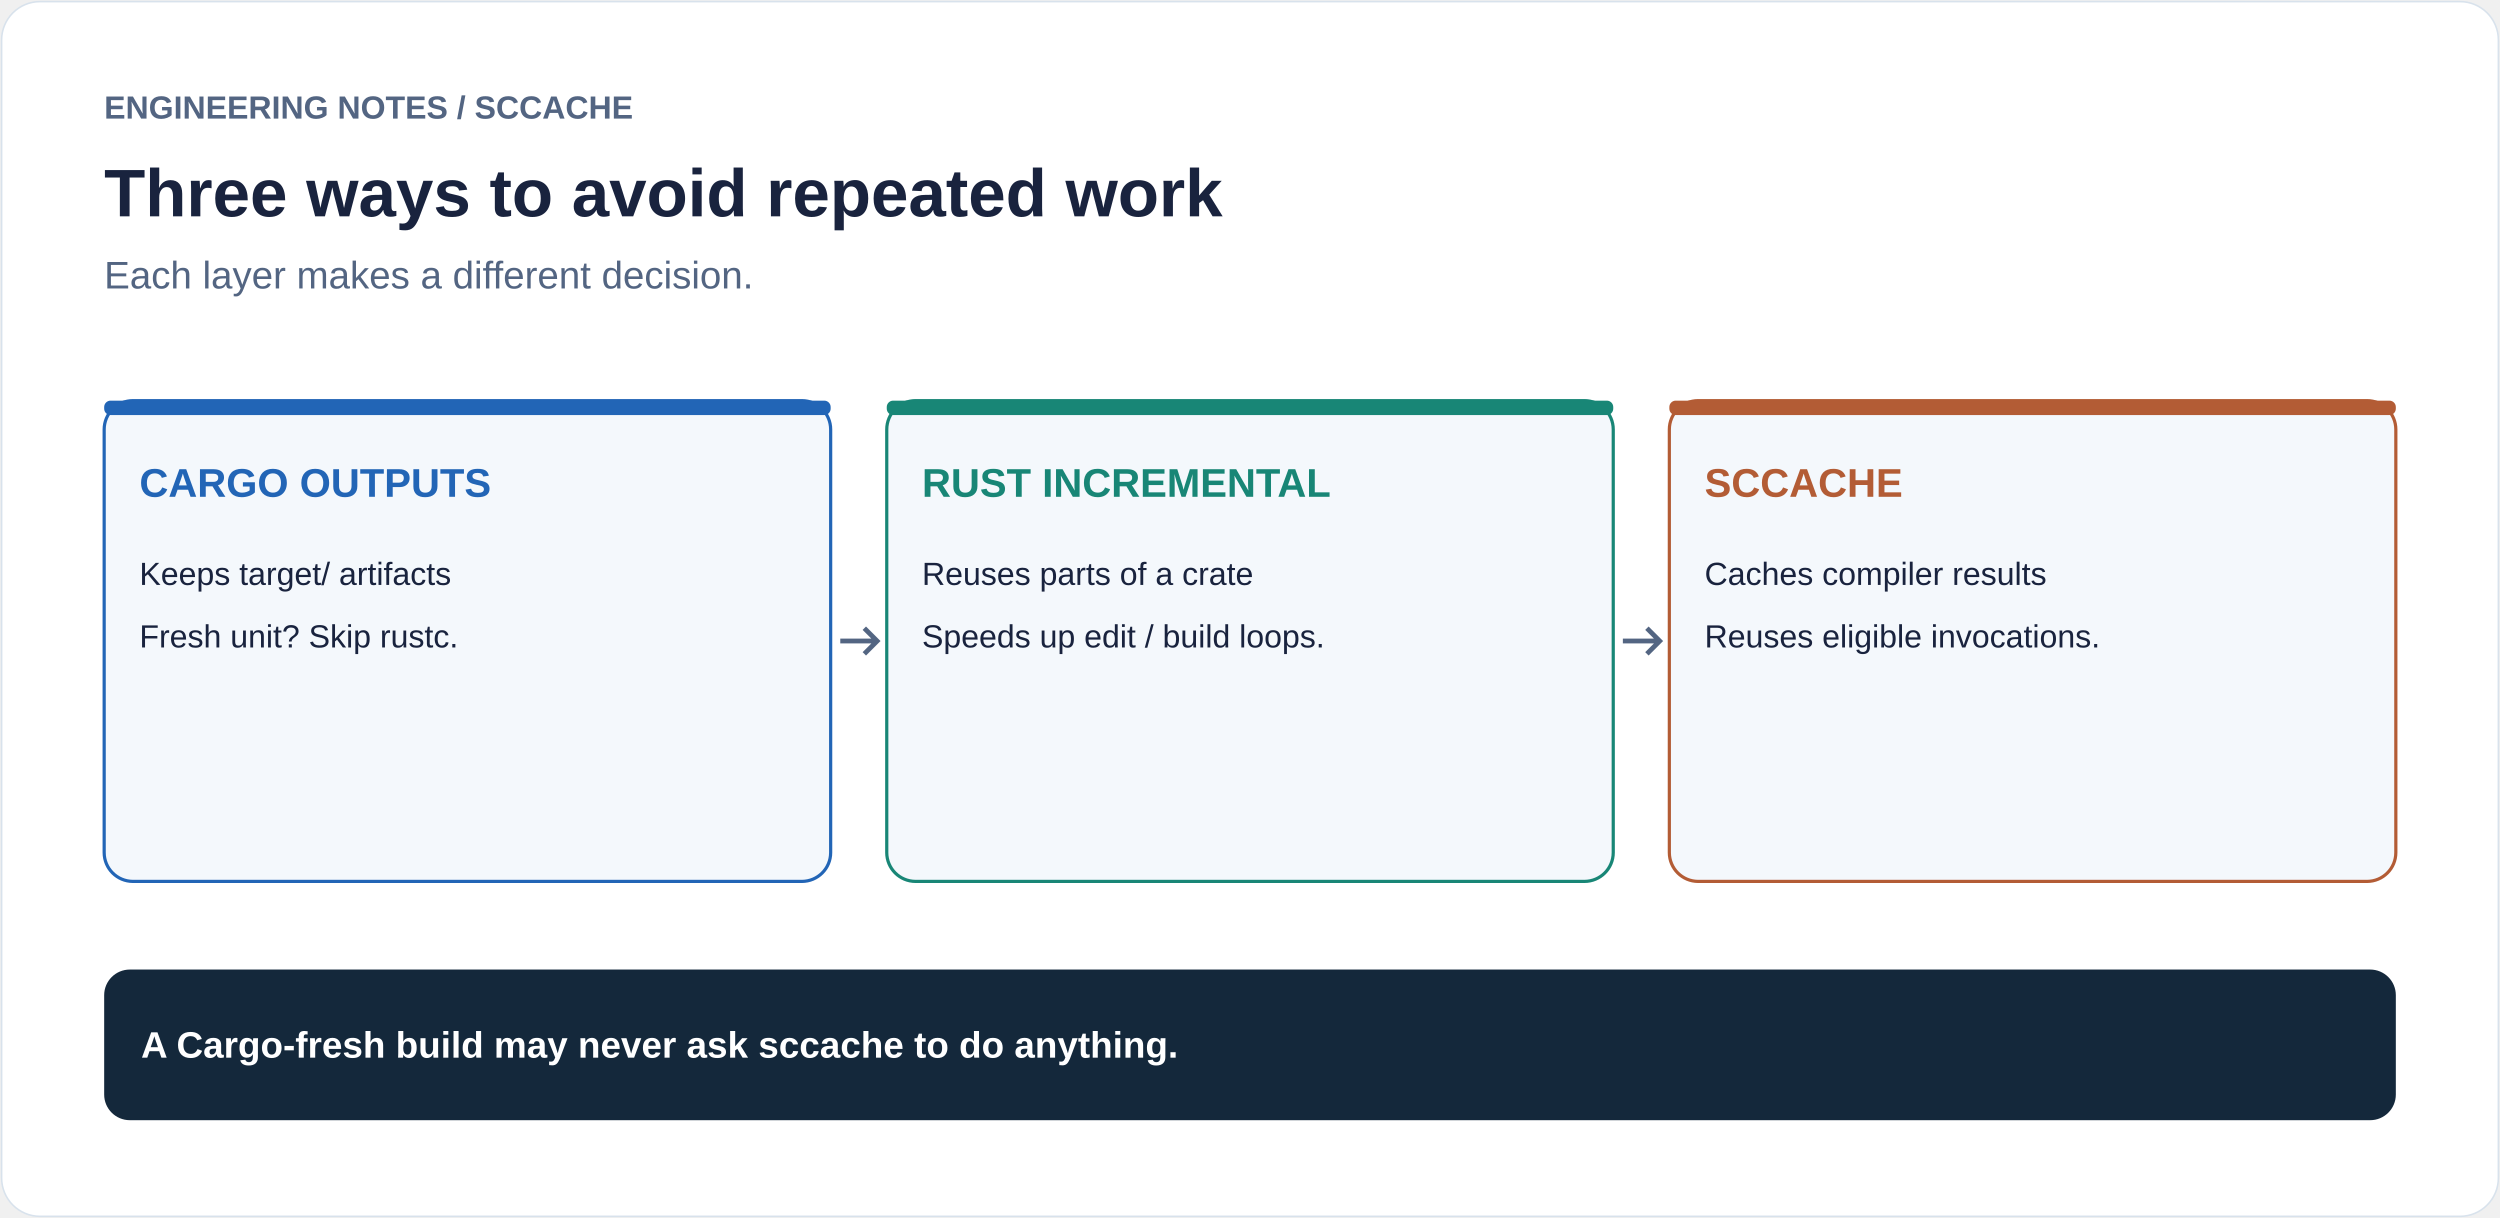
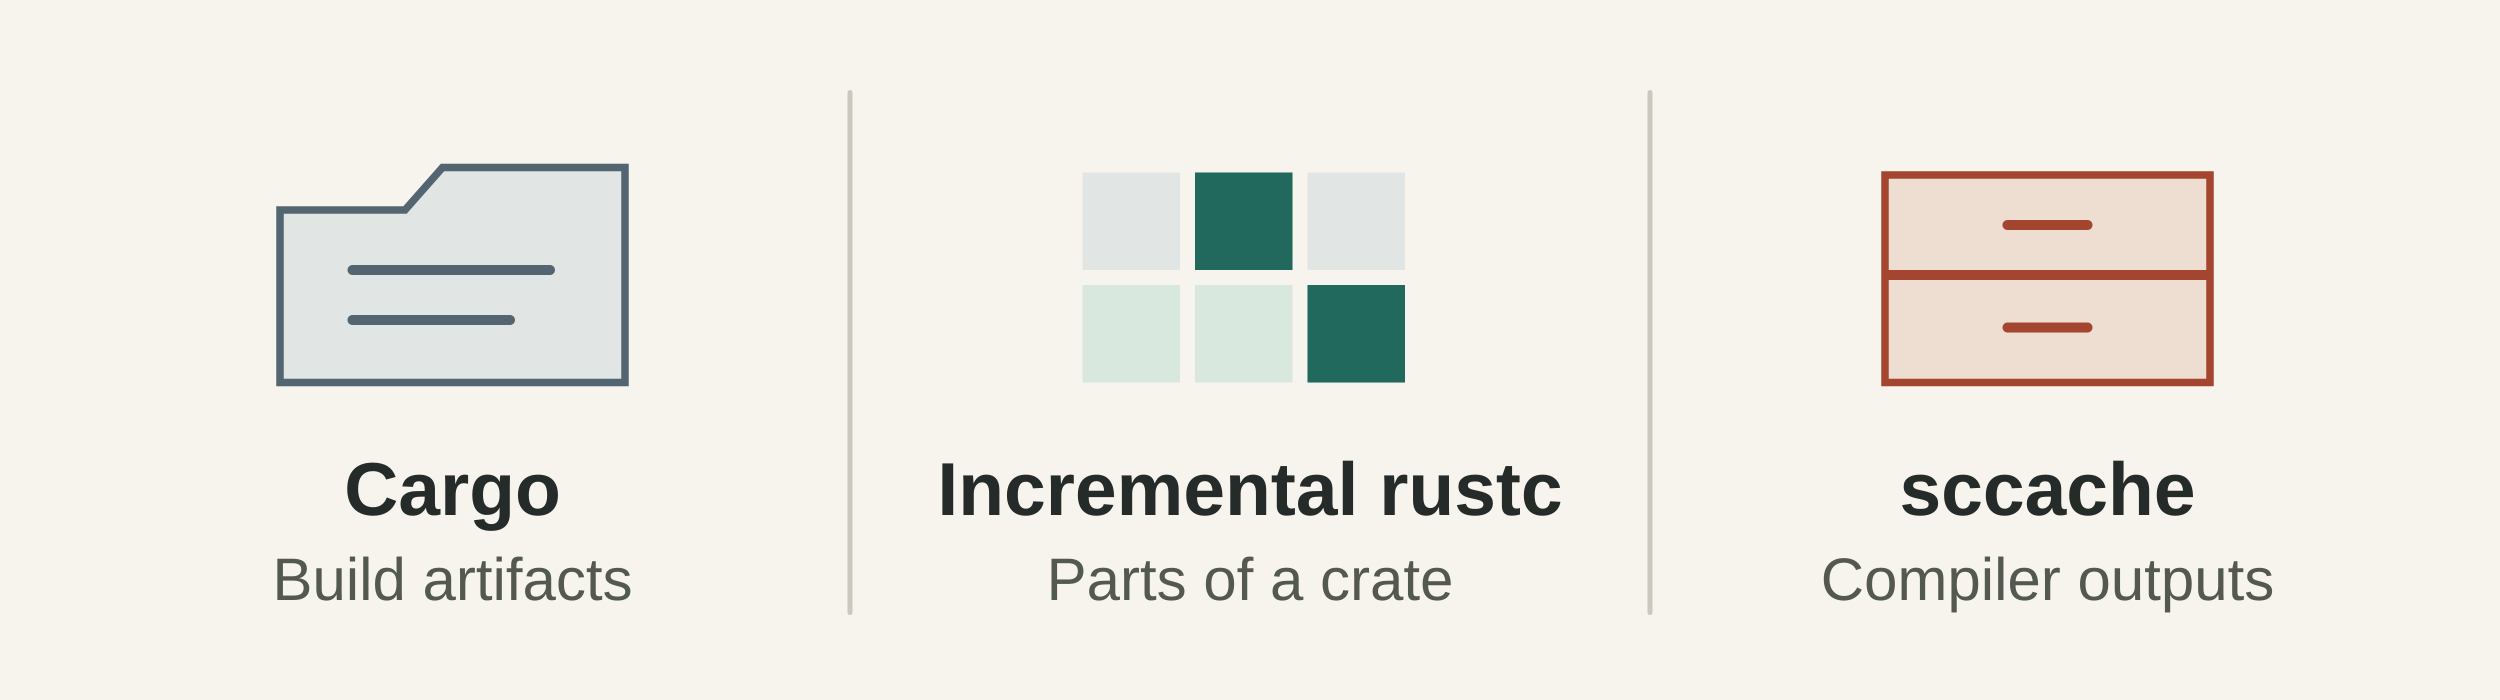
- <svg xmlns="http://www.w3.org/2000/svg" viewBox="0 0 1560 760" role="img" aria-label="Three ways to avoid repeated work">
-   <rect x="1" y="1" width="1558" height="758" rx="24" fill="#ffffff" stroke="#d8e2ec" />
-   <text x="65" y="74" font-family="Arial,sans-serif" font-size="20" font-weight="700" fill="#536582">ENGINEERING NOTES / SCCACHE</text>
-   <text x="65" y="135" font-family="Arial,sans-serif" font-size="42" font-weight="800" fill="#19233e">Three ways to avoid repeated work</text>
-   <text x="65" y="180" font-family="Arial,sans-serif" font-size="24" fill="#536582">Each layer makes a different decision.</text>
-   <rect x="65.0" y="250" width="453.333" height="300" rx="18" fill="#f4f8fc" stroke="#2265b6" stroke-width="2" />
-   <rect x="65.0" y="250" width="453.333" height="9" rx="4" fill="#2265b6" />
-   <text x="87.0" y="310" font-family="Arial,sans-serif" font-size="25" font-weight="700" fill="#2265b6">CARGO OUTPUTS</text>
-   <text x="87.0" y="365" font-family="Arial,sans-serif" font-size="20" fill="#19233e">Keeps target/ artifacts</text>
-   <text x="87.0" y="404" font-family="Arial,sans-serif" font-size="20" fill="#19233e">Fresh unit? Skip rustc.</text>
-   <path d="M524.333 400h23m-8-8 8 8-8 8" fill="none" stroke="#536582" stroke-width="3" />
-   <rect x="553.333" y="250" width="453.333" height="300" rx="18" fill="#f4f8fc" stroke="#188676" stroke-width="2" />
-   <rect x="553.333" y="250" width="453.333" height="9" rx="4" fill="#188676" />
-   <text x="575.333" y="310" font-family="Arial,sans-serif" font-size="25" font-weight="700" fill="#188676">RUST INCREMENTAL</text>
-   <text x="575.333" y="365" font-family="Arial,sans-serif" font-size="20" fill="#19233e">Reuses parts of a crate</text>
-   <text x="575.333" y="404" font-family="Arial,sans-serif" font-size="20" fill="#19233e">Speeds up edit / build loops.</text>
-   <path d="M1012.667 400h23m-8-8 8 8-8 8" fill="none" stroke="#536582" stroke-width="3" />
-   <rect x="1041.667" y="250" width="453.333" height="300" rx="18" fill="#f4f8fc" stroke="#b35c35" stroke-width="2" />
-   <rect x="1041.667" y="250" width="453.333" height="9" rx="4" fill="#b35c35" />
-   <text x="1063.667" y="310" font-family="Arial,sans-serif" font-size="25" font-weight="700" fill="#b35c35">SCCACHE</text>
-   <text x="1063.667" y="365" font-family="Arial,sans-serif" font-size="20" fill="#19233e">Caches compiler results</text>
-   <text x="1063.667" y="404" font-family="Arial,sans-serif" font-size="20" fill="#19233e">Reuses eligible invocations.</text>
-   <rect x="65" y="605" width="1430" height="94" rx="16" fill="#14283b" />
-   <text x="88" y="660" font-family="Arial,sans-serif" font-size="23" font-weight="700" fill="#ffffff">A Cargo-fresh build may never ask sccache to do anything.</text>
+ <svg xmlns="http://www.w3.org/2000/svg" viewBox="0 0 1000 280" role="img" aria-labelledby="title desc">
+   <rect x="0" y="0" width="1000" height="280" fill="#f7f4ed" />
+   <path d="M340 37V245" fill="none" stroke="#c9c9bd" stroke-width="2" stroke-linecap="round" stroke-linejoin="round" />
+   <path d="M660 37V245" fill="none" stroke="#c9c9bd" stroke-width="2" stroke-linecap="round" stroke-linejoin="round" />
+   <g transform="translate(181 0)">
+     <path d="M-69 84H-19L-4 67H69V153H-69Z" fill="#e1e5e4" stroke="#536570" stroke-width="3" />
+     <path d="M-40 108H39 M-40 128H23" fill="none" stroke="#536570" stroke-width="4" stroke-linecap="round" stroke-linejoin="round" />
+     <text x="0" y="206" text-anchor="middle" font-family="Arial, Helvetica, sans-serif" font-size="30" font-weight="700" fill="#252b29">Cargo</text>
+     <text x="0" y="240" text-anchor="middle" font-family="Arial, Helvetica, sans-serif" font-size="24" font-weight="400" fill="#535951">Build artifacts</text>
+   </g>
+   <g transform="translate(500 0)">
+     <rect x="-67" y="69" width="39" height="39" fill="#e1e5e4" />
+     <rect x="-67" y="114" width="39" height="39" fill="#d9e8de" />
+     <rect x="-22" y="69" width="39" height="39" fill="#e1e5e4" />
+     <rect x="-22" y="114" width="39" height="39" fill="#d9e8de" />
+     <rect x="23" y="69" width="39" height="39" fill="#e1e5e4" />
+     <rect x="23" y="114" width="39" height="39" fill="#d9e8de" />
+     <rect x="-22" y="69" width="39" height="39" fill="#21685d" />
+     <rect x="23" y="114" width="39" height="39" fill="#21685d" />
+     <text x="0" y="206" text-anchor="middle" font-family="Arial, Helvetica, sans-serif" font-size="30" font-weight="700" fill="#252b29">Incremental rustc</text>
+     <text x="0" y="240" text-anchor="middle" font-family="Arial, Helvetica, sans-serif" font-size="24" font-weight="400" fill="#535951">Parts of a crate</text>
+   </g>
+   <g transform="translate(819 0)">
+     <rect x="-65" y="70" width="130" height="83" fill="#eeddd1" stroke="#a3452f" stroke-width="3" />
+     <path d="M-64 110H64 M-16 90H16 M-16 131H16" fill="none" stroke="#a3452f" stroke-width="4" stroke-linecap="round" stroke-linejoin="round" />
+     <text x="0" y="206" text-anchor="middle" font-family="Arial, Helvetica, sans-serif" font-size="30" font-weight="700" fill="#252b29">sccache</text>
+     <text x="0" y="240" text-anchor="middle" font-family="Arial, Helvetica, sans-serif" font-size="24" font-weight="400" fill="#535951">Compiler outputs</text>
+   </g>
</svg>
